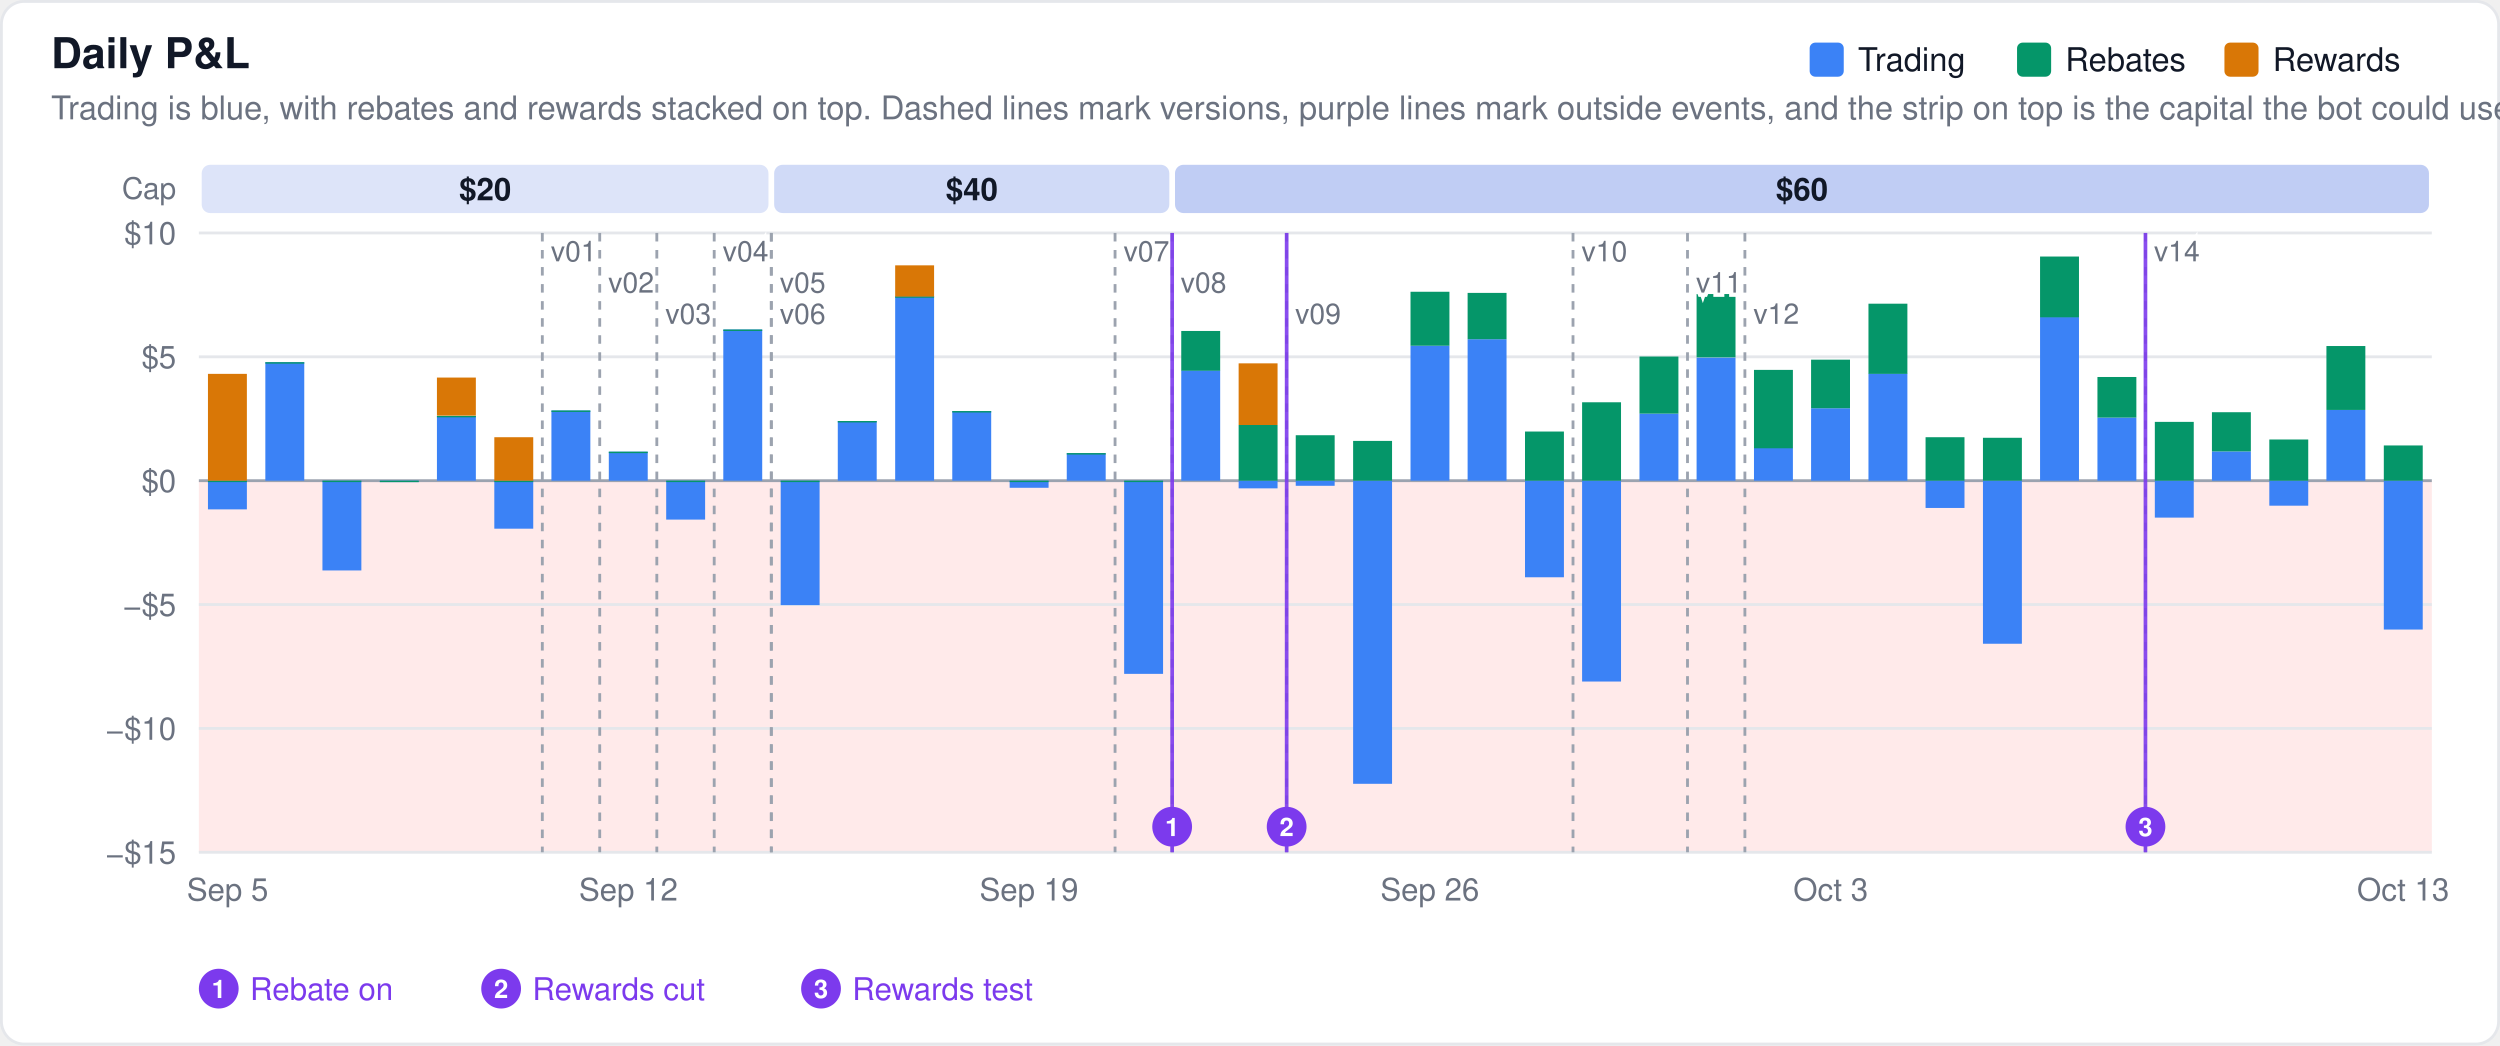
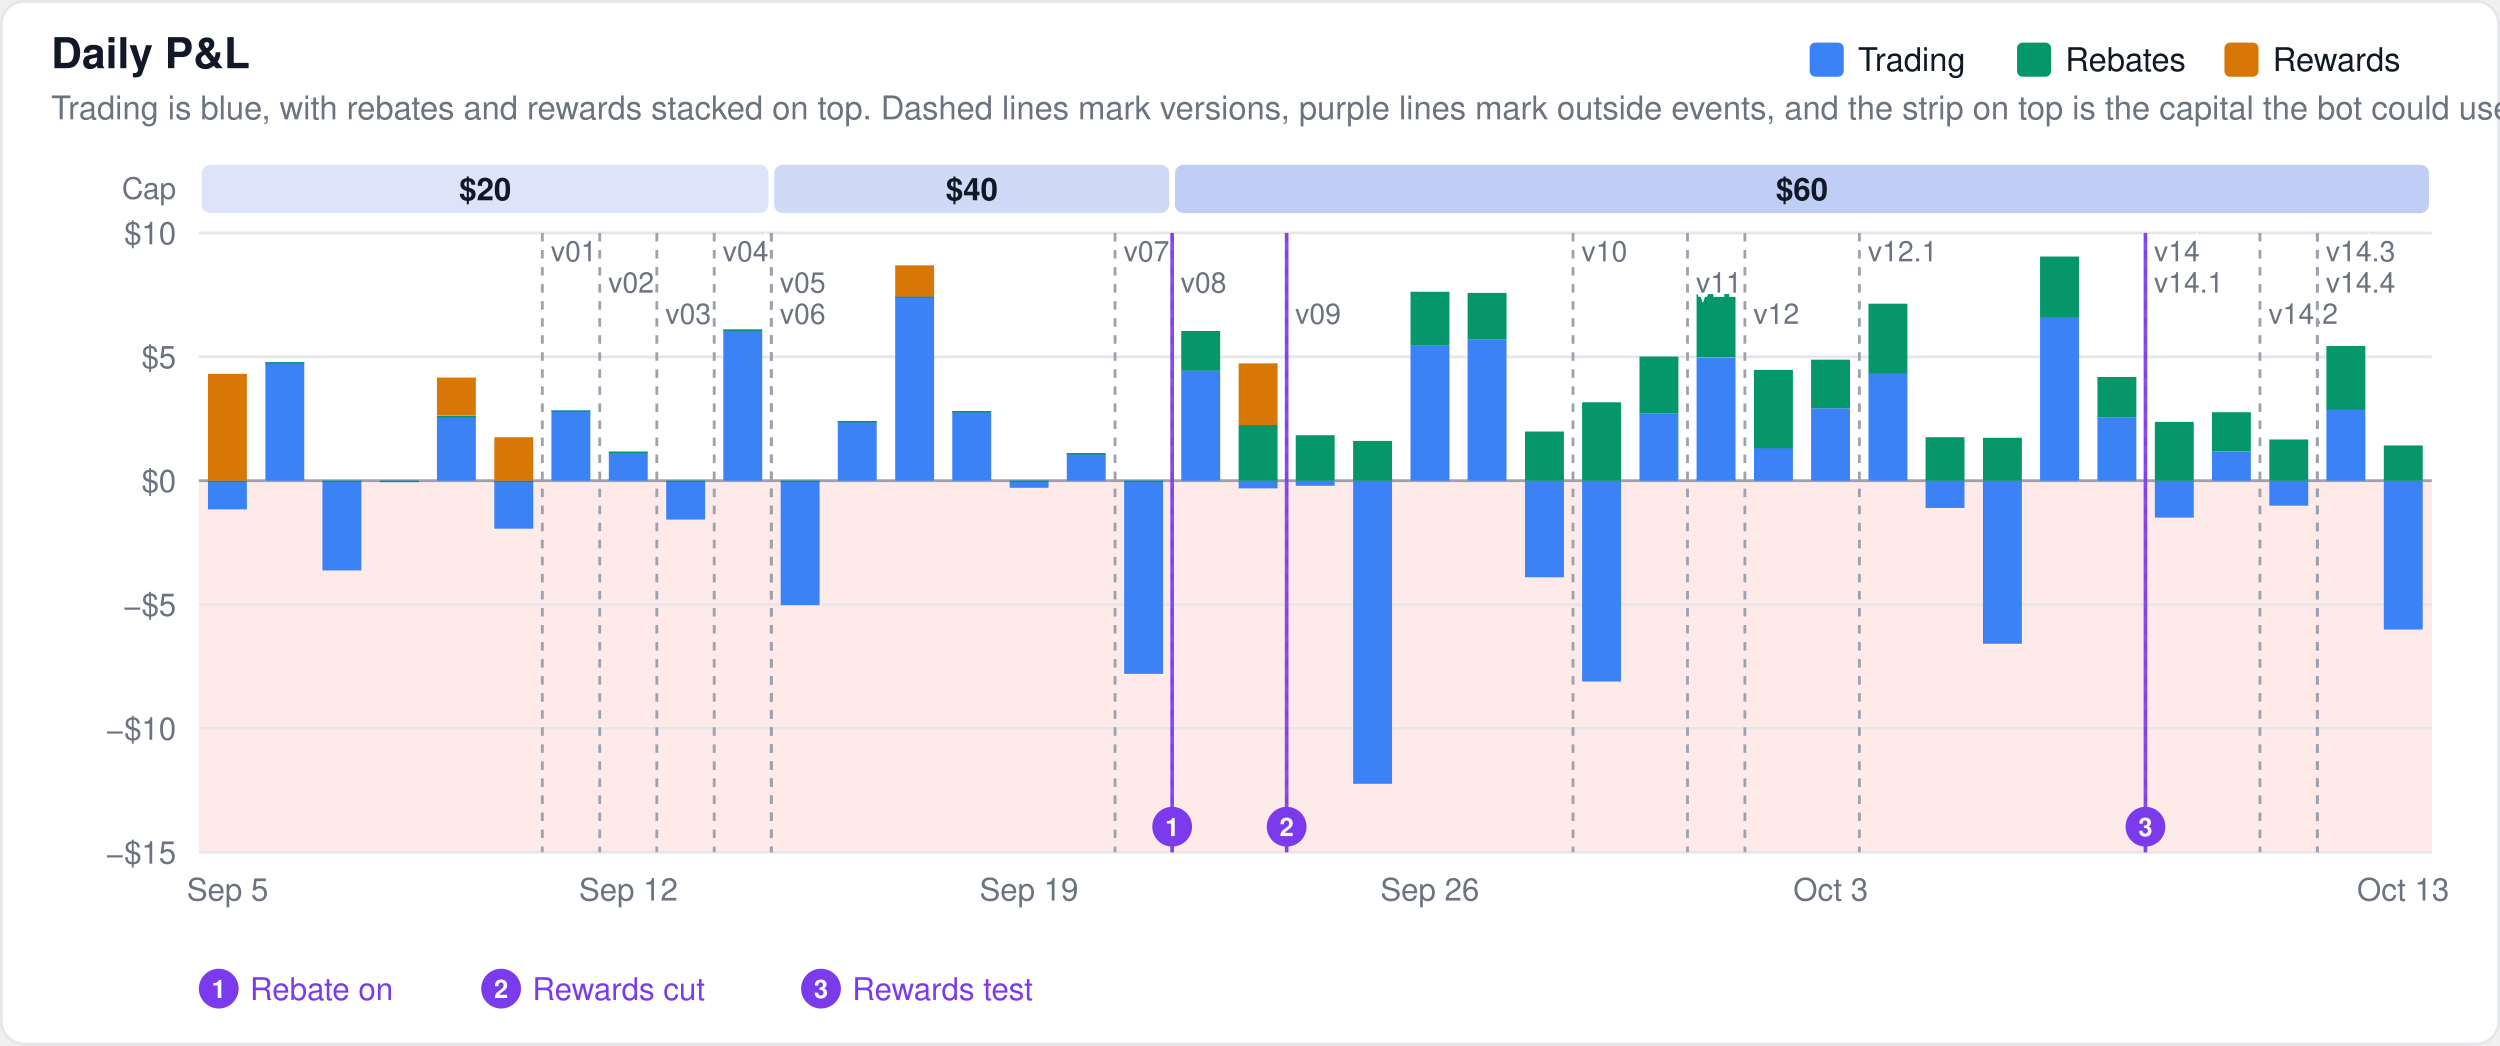
<svg xmlns="http://www.w3.org/2000/svg" width="880" height="368" viewBox="0 0 880 368" font-family="-apple-system,BlinkMacSystemFont,Segoe UI,Helvetica,Arial,sans-serif">
  <rect x="0.5" y="0.5" width="879" height="367" rx="8" fill="#ffffff" stroke="#e5e7eb" />
  <rect x="70" y="169.2" width="786" height="130.8" fill="#fee2e2" fill-opacity="0.75" />
  <text x="18" y="24" font-size="15" font-weight="600" fill="#111827">Daily P&amp;L</text>
  <text x="18" y="42" font-size="11.5" fill="#6b7280">Trading is blue, with rebates and rewards stacked on top. Dashed lines mark versions, purple lines mark outside events, and the strip on top is the capital the bot could use.</text>
  <line x1="70" x2="856" y1="300.0" y2="300.0" stroke="#e5e7eb" stroke-width="1" />
  <text x="62" y="304.0" font-size="11" text-anchor="end" fill="#6b7280">−$15</text>
  <line x1="70" x2="856" y1="256.4" y2="256.4" stroke="#e5e7eb" stroke-width="1" />
  <text x="62" y="260.4" font-size="11" text-anchor="end" fill="#6b7280">−$10</text>
  <line x1="70" x2="856" y1="212.8" y2="212.8" stroke="#e5e7eb" stroke-width="1" />
  <text x="62" y="216.8" font-size="11" text-anchor="end" fill="#6b7280">−$5</text>
  <line x1="70" x2="856" y1="169.2" y2="169.2" stroke="#9ca3af" stroke-width="1" />
  <text x="62" y="173.2" font-size="11" text-anchor="end" fill="#6b7280">$0</text>
  <line x1="70" x2="856" y1="125.6" y2="125.6" stroke="#e5e7eb" stroke-width="1" />
  <text x="62" y="129.6" font-size="11" text-anchor="end" fill="#6b7280">$5</text>
  <line x1="70" x2="856" y1="82.0" y2="82.0" stroke="#e5e7eb" stroke-width="1" />
  <text x="62" y="86.0" font-size="11" text-anchor="end" fill="#6b7280">$10</text>
  <text x="62.0" y="70.0" font-size="10.5" text-anchor="end" fill="#6b7280" font-weight="400">Cap</text>
  <rect x="71.0" y="58" width="199.5" height="17" rx="3" fill="#1d4ed8" fill-opacity="0.15" />
  <text x="170.8" y="70.5" font-size="11" text-anchor="middle" fill="#111827" font-weight="600">$20</text>
  <rect x="272.5" y="58" width="139.1" height="17" rx="3" fill="#1d4ed8" fill-opacity="0.21" />
  <text x="342.1" y="70.5" font-size="11" text-anchor="middle" fill="#111827" font-weight="600">$40</text>
  <rect x="413.6" y="58" width="441.4" height="17" rx="3" fill="#1d4ed8" fill-opacity="0.28" />
  <text x="634.3" y="70.5" font-size="11" text-anchor="middle" fill="#111827" font-weight="600">$60</text>
  <rect x="73.2" y="169.2" width="13.7" height="10.1" fill="#3b82f6" fill-opacity="1.0" />
  <rect x="73.2" y="169.2" width="13.7" height="0.5" fill="#059669" fill-opacity="1.0" />
  <rect x="73.2" y="131.6" width="13.7" height="37.6" fill="#d97706" fill-opacity="1.0" />
  <rect x="93.4" y="127.5" width="13.7" height="41.7" fill="#3b82f6" fill-opacity="1.0" />
  <rect x="93.4" y="127.5" width="13.7" height="0.5" fill="#059669" fill-opacity="1.0" />
  <rect x="113.5" y="169.2" width="13.7" height="31.6" fill="#3b82f6" fill-opacity="1.0" />
  <rect x="113.5" y="169.2" width="13.7" height="0.5" fill="#059669" fill-opacity="1.0" />
  <rect x="133.7" y="169.2" width="13.7" height="0.5" fill="#3b82f6" fill-opacity="1.0" />
  <rect x="133.7" y="169.2" width="13.7" height="0.5" fill="#059669" fill-opacity="1.0" />
  <rect x="153.8" y="146.4" width="13.7" height="22.8" fill="#3b82f6" fill-opacity="1.0" />
  <rect x="153.8" y="146.4" width="13.7" height="0.5" fill="#059669" fill-opacity="1.0" />
  <rect x="153.8" y="132.9" width="13.7" height="13.4" fill="#d97706" fill-opacity="1.0" />
  <rect x="174.0" y="169.2" width="13.7" height="16.9" fill="#3b82f6" fill-opacity="1.0" />
  <rect x="174.0" y="169.2" width="13.7" height="0.5" fill="#059669" fill-opacity="1.0" />
  <rect x="174.0" y="153.9" width="13.7" height="15.3" fill="#d97706" fill-opacity="1.0" />
  <rect x="194.1" y="144.5" width="13.7" height="24.7" fill="#3b82f6" fill-opacity="1.0" />
  <rect x="194.1" y="144.5" width="13.7" height="0.5" fill="#059669" fill-opacity="1.0" />
  <rect x="214.3" y="159.0" width="13.7" height="10.2" fill="#3b82f6" fill-opacity="1.0" />
  <rect x="214.3" y="159.0" width="13.7" height="0.5" fill="#059669" fill-opacity="1.0" />
  <rect x="234.5" y="169.2" width="13.7" height="13.7" fill="#3b82f6" fill-opacity="1.0" />
  <rect x="234.5" y="169.2" width="13.7" height="0.5" fill="#059669" fill-opacity="1.0" />
  <rect x="254.6" y="116.0" width="13.7" height="53.2" fill="#3b82f6" fill-opacity="1.0" />
  <rect x="254.6" y="116.0" width="13.7" height="0.5" fill="#059669" fill-opacity="1.0" />
  <rect x="274.8" y="169.2" width="13.7" height="43.8" fill="#3b82f6" fill-opacity="1.0" />
  <rect x="274.8" y="169.2" width="13.7" height="0.5" fill="#059669" fill-opacity="1.0" />
  <rect x="294.9" y="148.2" width="13.7" height="21.0" fill="#3b82f6" fill-opacity="1.0" />
  <rect x="294.9" y="148.2" width="13.7" height="0.5" fill="#059669" fill-opacity="1.0" />
  <rect x="315.1" y="104.3" width="13.7" height="64.9" fill="#3b82f6" fill-opacity="1.0" />
  <rect x="315.1" y="104.3" width="13.7" height="0.5" fill="#059669" fill-opacity="1.0" />
  <rect x="315.1" y="93.4" width="13.7" height="11.0" fill="#d97706" fill-opacity="1.0" />
  <rect x="335.2" y="144.7" width="13.7" height="24.5" fill="#3b82f6" fill-opacity="1.0" />
  <rect x="335.2" y="144.7" width="13.7" height="0.5" fill="#059669" fill-opacity="1.0" />
  <rect x="355.4" y="169.2" width="13.7" height="2.5" fill="#3b82f6" fill-opacity="1.0" />
  <rect x="355.4" y="169.2" width="13.7" height="0.5" fill="#059669" fill-opacity="1.0" />
  <rect x="375.5" y="159.5" width="13.7" height="9.7" fill="#3b82f6" fill-opacity="1.0" />
  <rect x="375.5" y="159.5" width="13.7" height="0.5" fill="#059669" fill-opacity="1.0" />
  <rect x="395.7" y="169.2" width="13.7" height="68.0" fill="#3b82f6" fill-opacity="1.0" />
  <rect x="395.7" y="169.2" width="13.7" height="0.5" fill="#059669" fill-opacity="1.0" />
  <rect x="415.8" y="130.4" width="13.7" height="38.8" fill="#3b82f6" fill-opacity="1.0" />
  <rect x="415.8" y="116.5" width="13.7" height="14.0" fill="#059669" fill-opacity="1.0" />
  <rect x="436.0" y="169.2" width="13.7" height="2.7" fill="#3b82f6" fill-opacity="1.0" />
  <rect x="436.0" y="149.6" width="13.7" height="19.6" fill="#059669" fill-opacity="1.0" />
  <rect x="436.0" y="127.9" width="13.7" height="21.7" fill="#d97706" fill-opacity="1.0" />
  <rect x="456.1" y="169.2" width="13.7" height="1.8" fill="#3b82f6" fill-opacity="1.0" />
  <rect x="456.1" y="153.2" width="13.7" height="16.0" fill="#059669" fill-opacity="1.0" />
  <rect x="476.3" y="169.2" width="13.7" height="106.7" fill="#3b82f6" fill-opacity="1.0" />
  <rect x="476.3" y="155.2" width="13.7" height="14.0" fill="#059669" fill-opacity="1.0" />
  <rect x="496.5" y="121.7" width="13.7" height="47.5" fill="#3b82f6" fill-opacity="1.0" />
  <rect x="496.5" y="102.7" width="13.7" height="19.0" fill="#059669" fill-opacity="1.0" />
  <rect x="516.6" y="119.4" width="13.7" height="49.8" fill="#3b82f6" fill-opacity="1.0" />
  <rect x="516.6" y="103.1" width="13.7" height="16.3" fill="#059669" fill-opacity="1.0" />
  <rect x="536.8" y="169.2" width="13.7" height="34.0" fill="#3b82f6" fill-opacity="1.0" />
  <rect x="536.8" y="151.9" width="13.7" height="17.3" fill="#059669" fill-opacity="1.0" />
  <rect x="556.9" y="169.2" width="13.7" height="70.7" fill="#3b82f6" fill-opacity="1.0" />
  <rect x="556.9" y="141.6" width="13.7" height="27.6" fill="#059669" fill-opacity="1.0" />
  <rect x="577.1" y="145.6" width="13.7" height="23.6" fill="#3b82f6" fill-opacity="1.0" />
  <rect x="577.1" y="125.5" width="13.7" height="20.1" fill="#059669" fill-opacity="1.0" />
  <rect x="597.2" y="125.9" width="13.7" height="43.3" fill="#3b82f6" fill-opacity="1.0" />
  <rect x="597.2" y="103.5" width="13.7" height="22.3" fill="#059669" fill-opacity="1.0" />
  <rect x="617.4" y="157.7" width="13.7" height="11.5" fill="#3b82f6" fill-opacity="1.0" />
  <rect x="617.4" y="130.2" width="13.7" height="27.6" fill="#059669" fill-opacity="1.0" />
  <rect x="637.5" y="143.7" width="13.7" height="25.5" fill="#3b82f6" fill-opacity="1.0" />
  <rect x="637.5" y="126.6" width="13.7" height="17.1" fill="#059669" fill-opacity="1.0" />
  <rect x="657.7" y="131.5" width="13.7" height="37.7" fill="#3b82f6" fill-opacity="1.0" />
  <rect x="657.7" y="106.9" width="13.7" height="24.7" fill="#059669" fill-opacity="1.0" />
  <rect x="677.8" y="169.2" width="13.7" height="9.6" fill="#3b82f6" fill-opacity="1.0" />
  <rect x="677.8" y="153.9" width="13.7" height="15.3" fill="#059669" fill-opacity="1.0" />
  <rect x="698.0" y="169.2" width="13.7" height="57.4" fill="#3b82f6" fill-opacity="1.0" />
  <rect x="698.0" y="154.1" width="13.7" height="15.1" fill="#059669" fill-opacity="1.0" />
  <rect x="718.1" y="111.6" width="13.7" height="57.6" fill="#3b82f6" fill-opacity="1.0" />
  <rect x="718.1" y="90.3" width="13.7" height="21.4" fill="#059669" fill-opacity="1.0" />
  <rect x="738.3" y="147.0" width="13.7" height="22.2" fill="#3b82f6" fill-opacity="1.0" />
  <rect x="738.3" y="132.7" width="13.7" height="14.3" fill="#059669" fill-opacity="1.0" />
  <rect x="758.5" y="169.2" width="13.7" height="13.0" fill="#3b82f6" fill-opacity="1.0" />
  <rect x="758.5" y="148.5" width="13.7" height="20.7" fill="#059669" fill-opacity="1.0" />
  <rect x="778.6" y="158.9" width="13.7" height="10.3" fill="#3b82f6" fill-opacity="1.0" />
  <rect x="778.6" y="145.1" width="13.7" height="13.8" fill="#059669" fill-opacity="1.0" />
  <rect x="798.8" y="169.2" width="13.7" height="8.8" fill="#3b82f6" fill-opacity="1.0" />
  <rect x="798.8" y="154.7" width="13.7" height="14.5" fill="#059669" fill-opacity="1.0" />
  <rect x="818.9" y="144.3" width="13.7" height="24.9" fill="#3b82f6" fill-opacity="1.0" />
  <rect x="818.9" y="121.8" width="13.7" height="22.5" fill="#059669" fill-opacity="1.0" />
  <rect x="839.1" y="169.2" width="13.7" height="52.4" fill="#3b82f6" fill-opacity="1.0" />
  <rect x="839.1" y="156.8" width="13.7" height="12.4" fill="#059669" fill-opacity="1.0" />
  <line x1="190.9" x2="190.9" y1="82" y2="300" stroke="#9ca3af" stroke-width="1" stroke-dasharray="3,3" />
  <text x="193.9" y="92" font-size="10" fill="#6b7280" stroke="#ffffff" stroke-width="3" paint-order="stroke">v01</text>
  <line x1="211.1" x2="211.1" y1="82" y2="300" stroke="#9ca3af" stroke-width="1" stroke-dasharray="3,3" />
  <text x="214.1" y="103" font-size="10" fill="#6b7280" stroke="#ffffff" stroke-width="3" paint-order="stroke">v02</text>
  <line x1="231.2" x2="231.2" y1="82" y2="300" stroke="#9ca3af" stroke-width="1" stroke-dasharray="3,3" />
  <text x="234.2" y="114" font-size="10" fill="#6b7280" stroke="#ffffff" stroke-width="3" paint-order="stroke">v03</text>
  <line x1="251.4" x2="251.4" y1="82" y2="300" stroke="#9ca3af" stroke-width="1" stroke-dasharray="3,3" />
  <text x="254.4" y="92" font-size="10" fill="#6b7280" stroke="#ffffff" stroke-width="3" paint-order="stroke">v04</text>
  <line x1="271.5" x2="271.5" y1="82" y2="300" stroke="#9ca3af" stroke-width="1" stroke-dasharray="3,3" />
  <text x="274.5" y="103" font-size="10" fill="#6b7280" stroke="#ffffff" stroke-width="3" paint-order="stroke">v05</text>
  <line x1="271.5" x2="271.5" y1="82" y2="300" stroke="#9ca3af" stroke-width="1" stroke-dasharray="3,3" />
  <text x="274.5" y="114" font-size="10" fill="#6b7280" stroke="#ffffff" stroke-width="3" paint-order="stroke">v06</text>
  <line x1="392.5" x2="392.5" y1="82" y2="300" stroke="#9ca3af" stroke-width="1" stroke-dasharray="3,3" />
  <text x="395.5" y="92" font-size="10" fill="#6b7280" stroke="#ffffff" stroke-width="3" paint-order="stroke">v07</text>
  <line x1="412.6" x2="412.6" y1="82" y2="300" stroke="#9ca3af" stroke-width="1" stroke-dasharray="3,3" />
  <text x="415.6" y="103" font-size="10" fill="#6b7280" stroke="#ffffff" stroke-width="3" paint-order="stroke">v08</text>
  <line x1="452.9" x2="452.9" y1="82" y2="300" stroke="#9ca3af" stroke-width="1" stroke-dasharray="3,3" />
  <text x="455.9" y="114" font-size="10" fill="#6b7280" stroke="#ffffff" stroke-width="3" paint-order="stroke">v09</text>
  <line x1="553.7" x2="553.7" y1="82" y2="300" stroke="#9ca3af" stroke-width="1" stroke-dasharray="3,3" />
  <text x="556.7" y="92" font-size="10" fill="#6b7280" stroke="#ffffff" stroke-width="3" paint-order="stroke">v10</text>
  <line x1="594.0" x2="594.0" y1="82" y2="300" stroke="#9ca3af" stroke-width="1" stroke-dasharray="3,3" />
  <text x="597.0" y="103" font-size="10" fill="#6b7280" stroke="#ffffff" stroke-width="3" paint-order="stroke">v11</text>
  <line x1="614.2" x2="614.2" y1="82" y2="300" stroke="#9ca3af" stroke-width="1" stroke-dasharray="3,3" />
  <text x="617.2" y="114" font-size="10" fill="#6b7280" stroke="#ffffff" stroke-width="3" paint-order="stroke">v12</text>
+   <line x1="654.5" x2="654.5" y1="82" y2="300" stroke="#9ca3af" stroke-width="1" stroke-dasharray="3,3" />
+   <text x="657.5" y="92" font-size="10" fill="#6b7280" stroke="#ffffff" stroke-width="3" paint-order="stroke">v12.1</text>
  <line x1="755.2" x2="755.2" y1="82" y2="300" stroke="#9ca3af" stroke-width="1" stroke-dasharray="3,3" />
  <text x="758.2" y="92" font-size="10" fill="#6b7280" stroke="#ffffff" stroke-width="3" paint-order="stroke">v14</text>
+   <line x1="755.2" x2="755.2" y1="82" y2="300" stroke="#9ca3af" stroke-width="1" stroke-dasharray="3,3" />
+   <text x="758.2" y="103" font-size="10" fill="#6b7280" stroke="#ffffff" stroke-width="3" paint-order="stroke">v14.1</text>
+   <line x1="795.5" x2="795.5" y1="82" y2="300" stroke="#9ca3af" stroke-width="1" stroke-dasharray="3,3" />
+   <text x="798.5" y="114" font-size="10" fill="#6b7280" stroke="#ffffff" stroke-width="3" paint-order="stroke">v14.2</text>
+   <line x1="815.7" x2="815.7" y1="82" y2="300" stroke="#9ca3af" stroke-width="1" stroke-dasharray="3,3" />
+   <text x="818.7" y="92" font-size="10" fill="#6b7280" stroke="#ffffff" stroke-width="3" paint-order="stroke">v14.3</text>
+   <line x1="815.7" x2="815.7" y1="82" y2="300" stroke="#9ca3af" stroke-width="1" stroke-dasharray="3,3" />
+   <text x="818.7" y="103" font-size="10" fill="#6b7280" stroke="#ffffff" stroke-width="3" paint-order="stroke">v14.4</text>
  <line x1="412.6" x2="412.6" y1="82" y2="300" stroke="#7c3aed" stroke-width="1.3" opacity="0.9" />
  <circle cx="412.6" cy="291.0" r="7" fill="#7c3aed" />
  <text x="412.6" y="294.3" font-size="9" font-weight="600" text-anchor="middle" fill="#ffffff">1</text>
  <line x1="452.9" x2="452.9" y1="82" y2="300" stroke="#7c3aed" stroke-width="1.3" opacity="0.9" />
  <circle cx="452.9" cy="291.0" r="7" fill="#7c3aed" />
  <text x="452.9" y="294.3" font-size="9" font-weight="600" text-anchor="middle" fill="#ffffff">2</text>
  <line x1="755.2" x2="755.2" y1="82" y2="300" stroke="#7c3aed" stroke-width="1.3" opacity="0.9" />
  <circle cx="755.2" cy="291.0" r="7" fill="#7c3aed" />
  <text x="755.2" y="294.3" font-size="9" font-weight="600" text-anchor="middle" fill="#ffffff">3</text>
  <circle cx="77.0" cy="348.0" r="7" fill="#7c3aed" />
  <text x="77.0" y="351.3" font-size="9" font-weight="600" text-anchor="middle" fill="#ffffff">1</text>
  <text x="88.0" y="352.0" font-size="11" fill="#7c3aed">Rebate on</text>
  <circle cx="176.4" cy="348.0" r="7" fill="#7c3aed" />
  <text x="176.4" y="351.3" font-size="9" font-weight="600" text-anchor="middle" fill="#ffffff">2</text>
  <text x="187.4" y="352.0" font-size="11" fill="#7c3aed">Rewards cut</text>
  <circle cx="289.0" cy="348.0" r="7" fill="#7c3aed" />
  <text x="289.0" y="351.3" font-size="9" font-weight="600" text-anchor="middle" fill="#ffffff">3</text>
  <text x="300.0" y="352.0" font-size="11" fill="#7c3aed">Rewards test</text>
  <rect x="783.0" y="15" width="12" height="12" rx="2" fill="#d97706" />
  <text x="800.0" y="25" font-size="11.5" fill="#111827">Rewards</text>
  <rect x="710.0" y="15" width="12" height="12" rx="2" fill="#059669" />
  <text x="727.0" y="25" font-size="11.5" fill="#111827">Rebates</text>
  <rect x="637.0" y="15" width="12" height="12" rx="2" fill="#3b82f6" />
  <text x="654.0" y="25" font-size="11.5" fill="#111827">Trading</text>
  <text x="80.1" y="317" font-size="11" text-anchor="middle" fill="#6b7280">Sep 5</text>
  <text x="221.2" y="317" font-size="11" text-anchor="middle" fill="#6b7280">Sep 12</text>
  <text x="362.2" y="317" font-size="11" text-anchor="middle" fill="#6b7280">Sep 19</text>
  <text x="503.3" y="317" font-size="11" text-anchor="middle" fill="#6b7280">Sep 26</text>
  <text x="644.4" y="317" font-size="11" text-anchor="middle" fill="#6b7280">Oct 3</text>
  <text x="845.9" y="317" font-size="11" text-anchor="middle" fill="#6b7280">Oct 13</text>
</svg>
